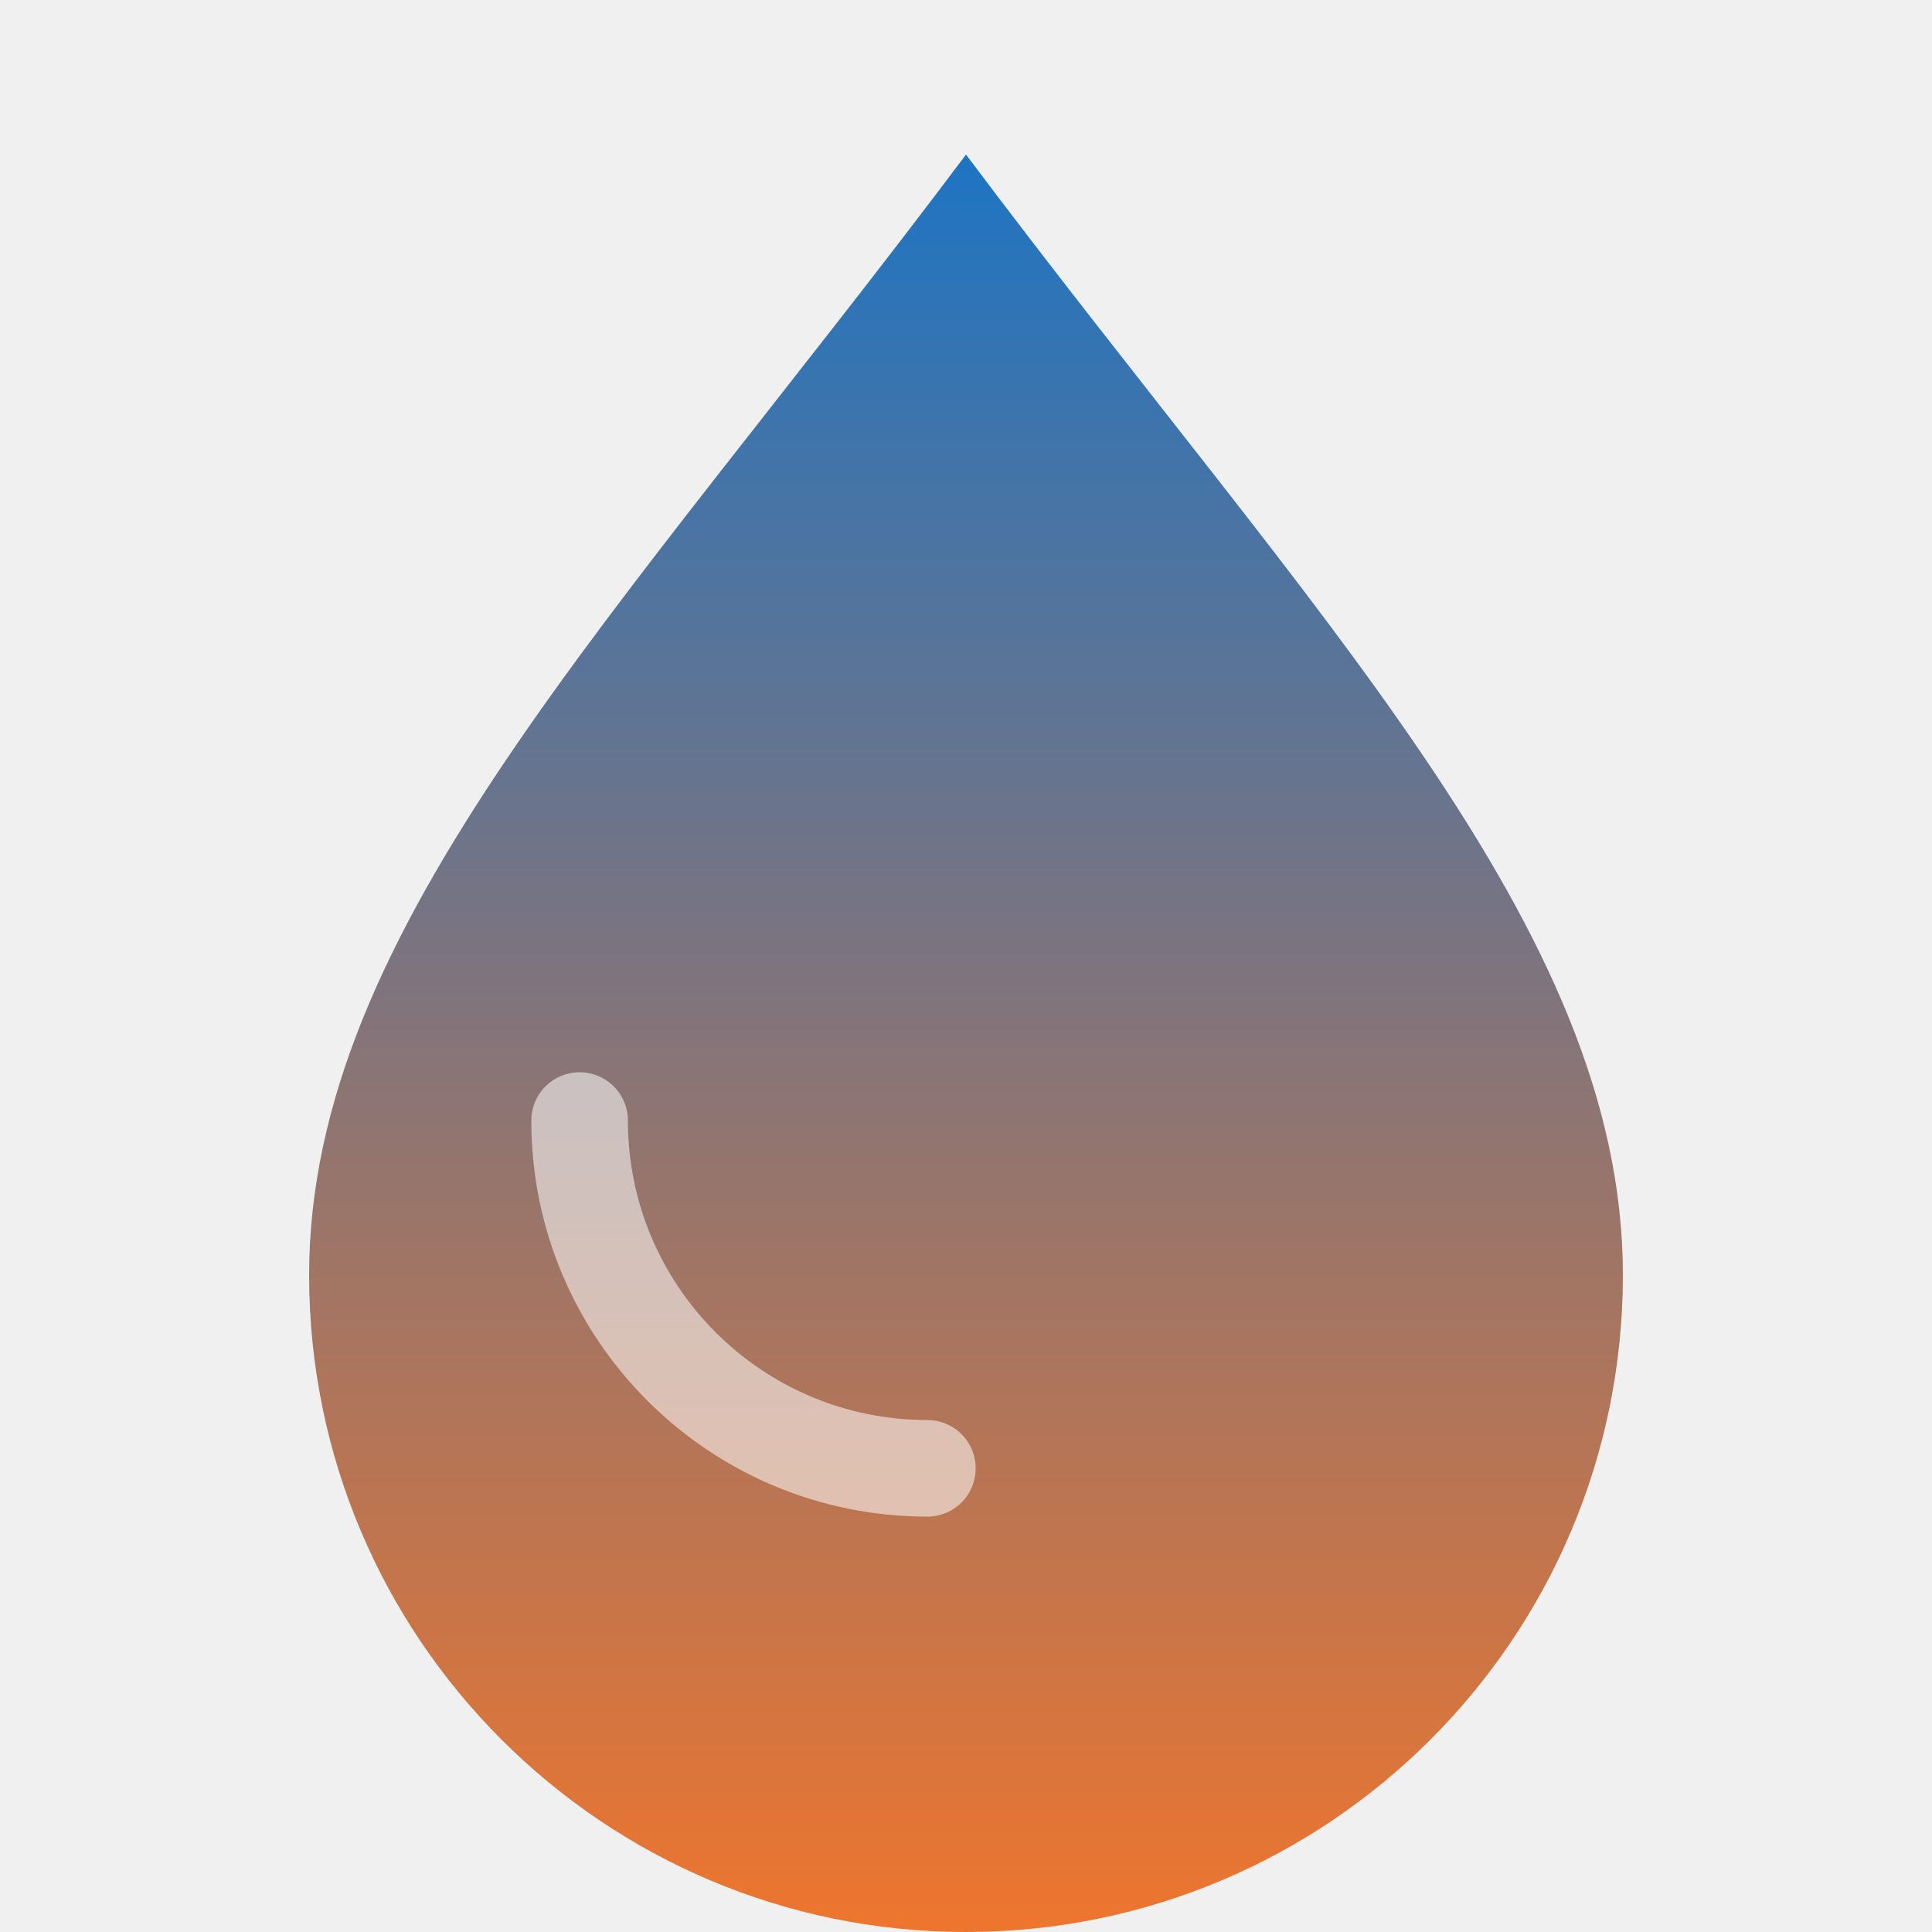
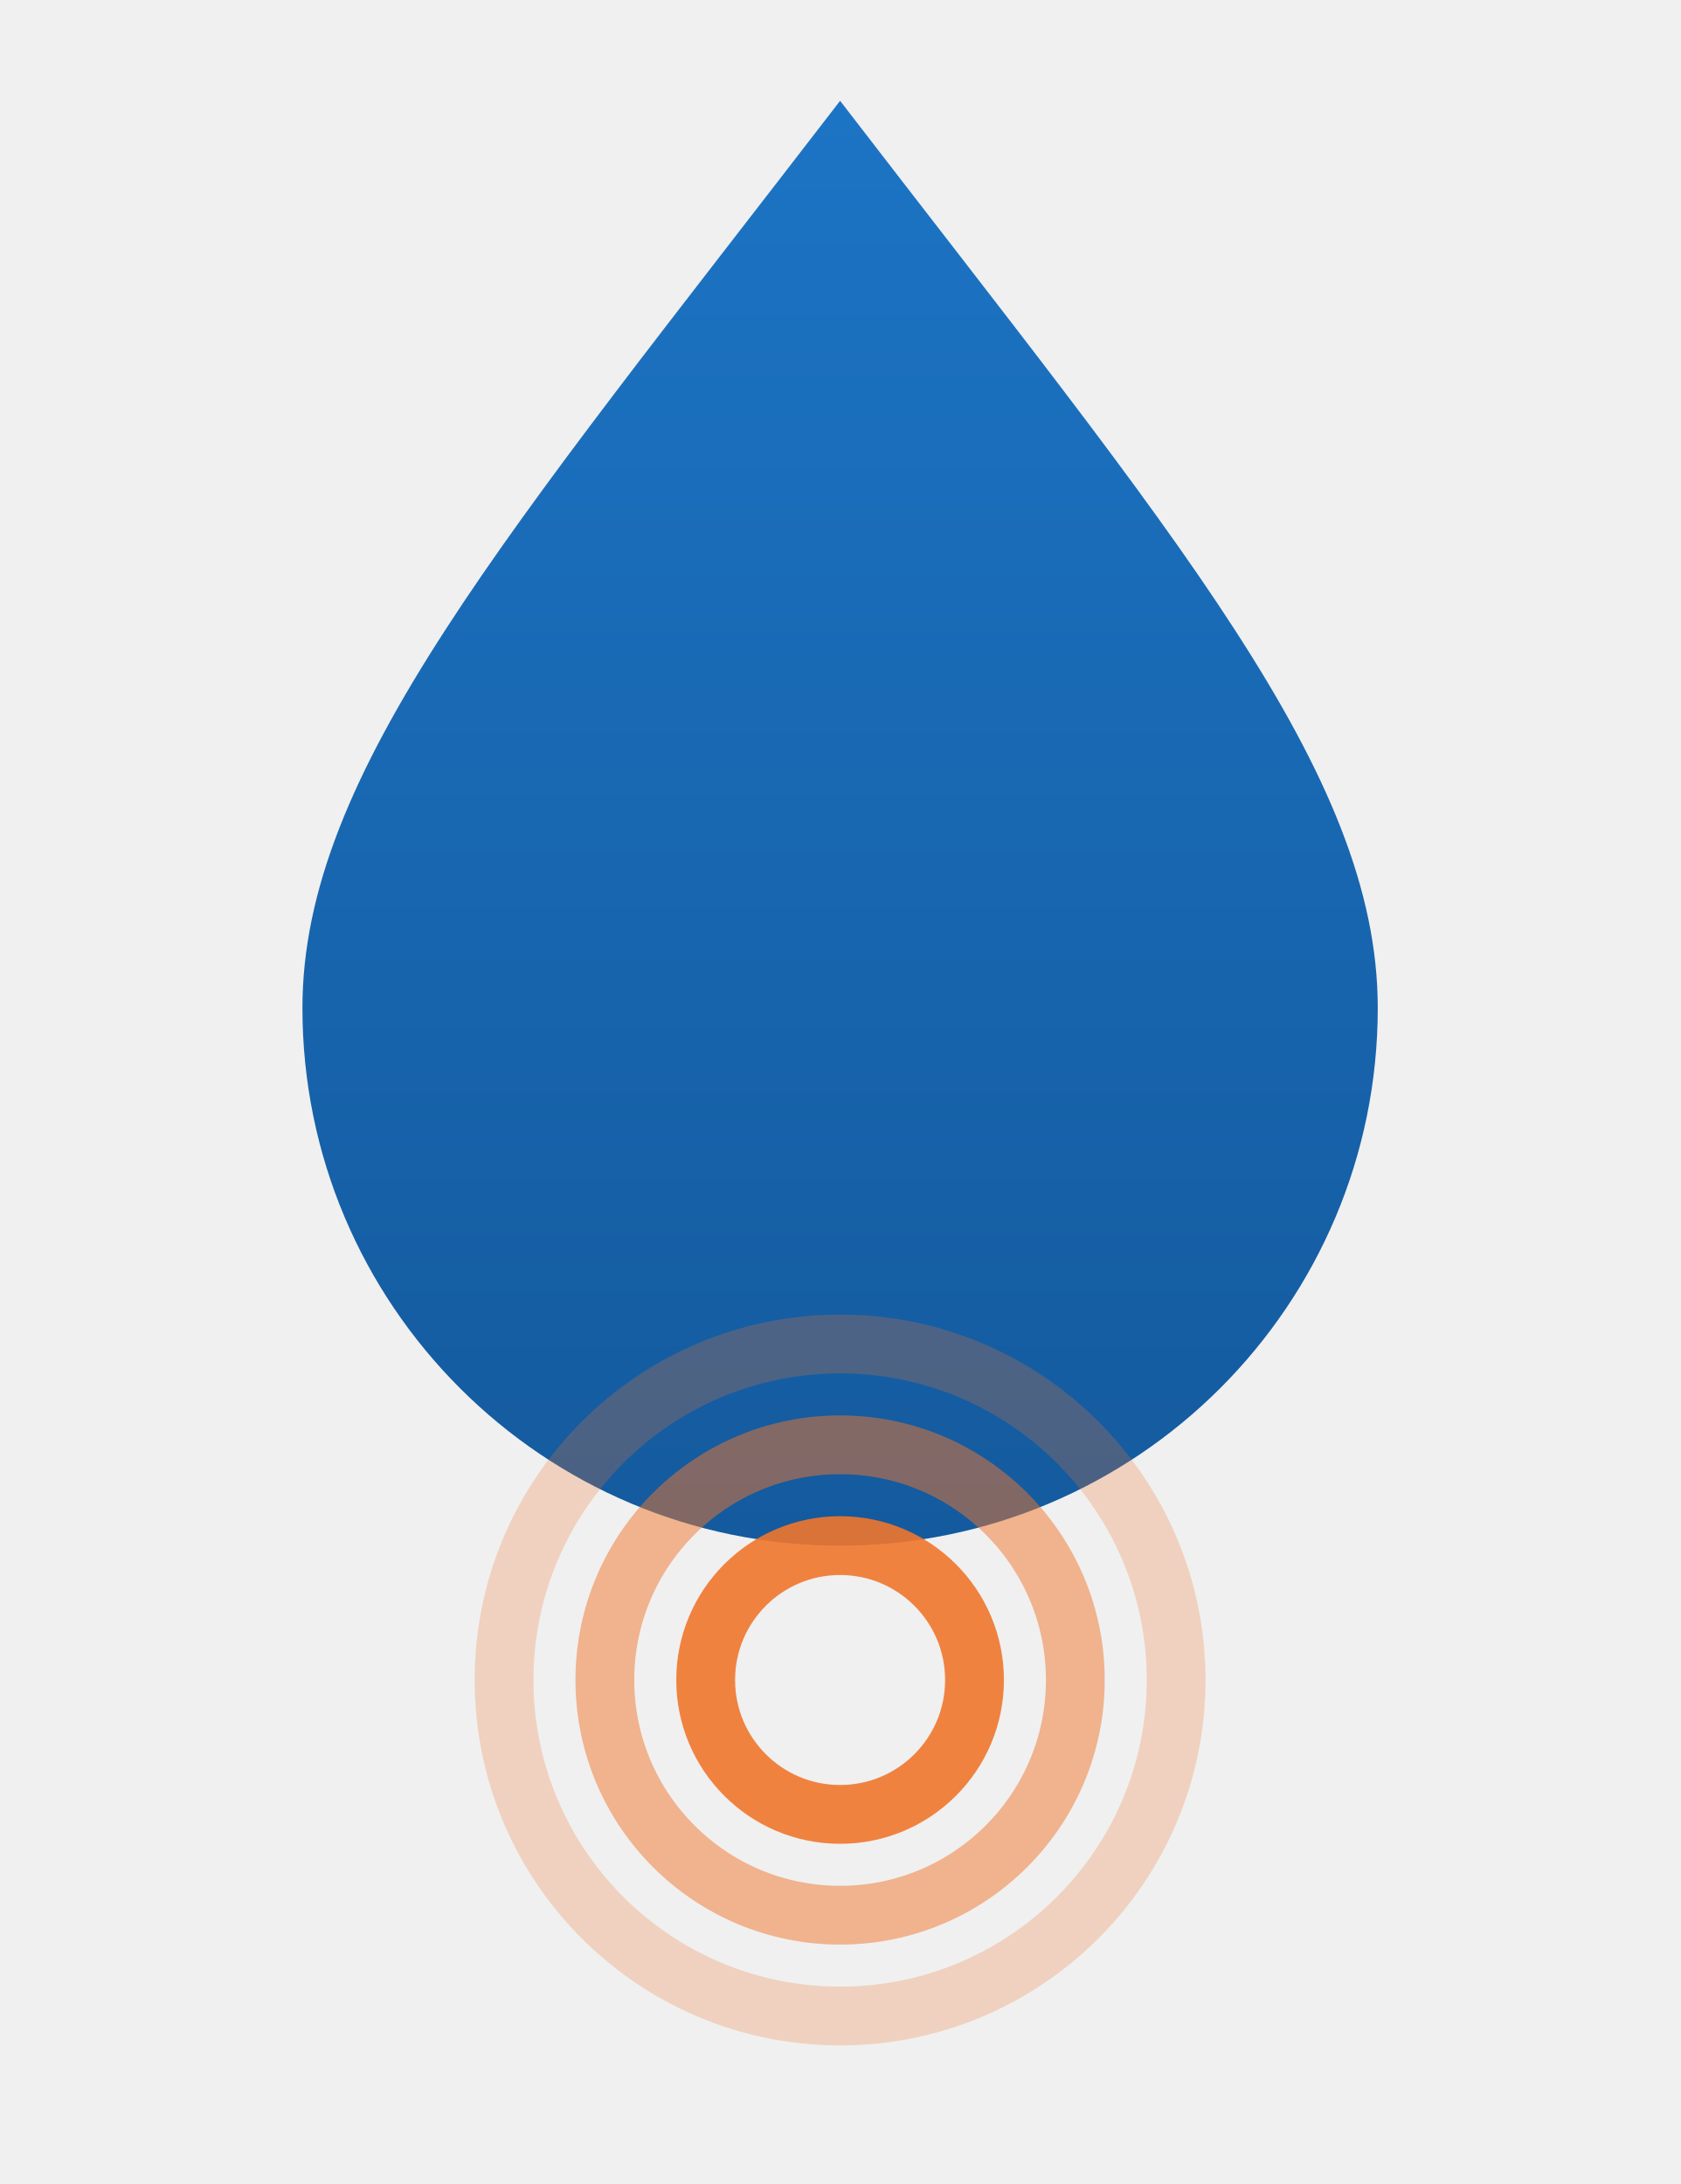
- <svg xmlns="http://www.w3.org/2000/svg" viewBox="0 0 100 100">
+ <svg xmlns="http://www.w3.org/2000/svg" viewBox="0 0 100 130">
  <defs>
    <linearGradient id="dropGrad" x1="0" y1="0" x2="0" y2="1">
      <stop offset="0%" stop-color="#1c74c4" />
-       <stop offset="100%" stop-color="#f0752c" />
+       <stop offset="100%" stop-color="#145a9e" />
    </linearGradient>
  </defs>
-   <path d="M50,8 C32,32 16,48 16,66 A34,34 0 0,0 84,66 C84,48 68,32 50,8 Z" fill="url(#dropGrad)" />
-   <path d="M30,58 a18,18 0 0 0 18,18" fill="none" stroke="#ffffff" stroke-width="5" stroke-linecap="round" opacity="0.55" />
+   <path d="M50,6 C30,32 18,46 18,60 A32,32 0 0,0 82,60 C82,46 70,32 50,6 Z" fill="url(#dropGrad)" />
+   <g fill="none" stroke="#f0752c" stroke-width="3.5">
+     <circle cx="50" cy="100" r="8" opacity="0.9" />
+     <circle cx="50" cy="100" r="14" opacity="0.5" />
+     <circle cx="50" cy="100" r="20" opacity="0.25" />
+   </g>
</svg>
